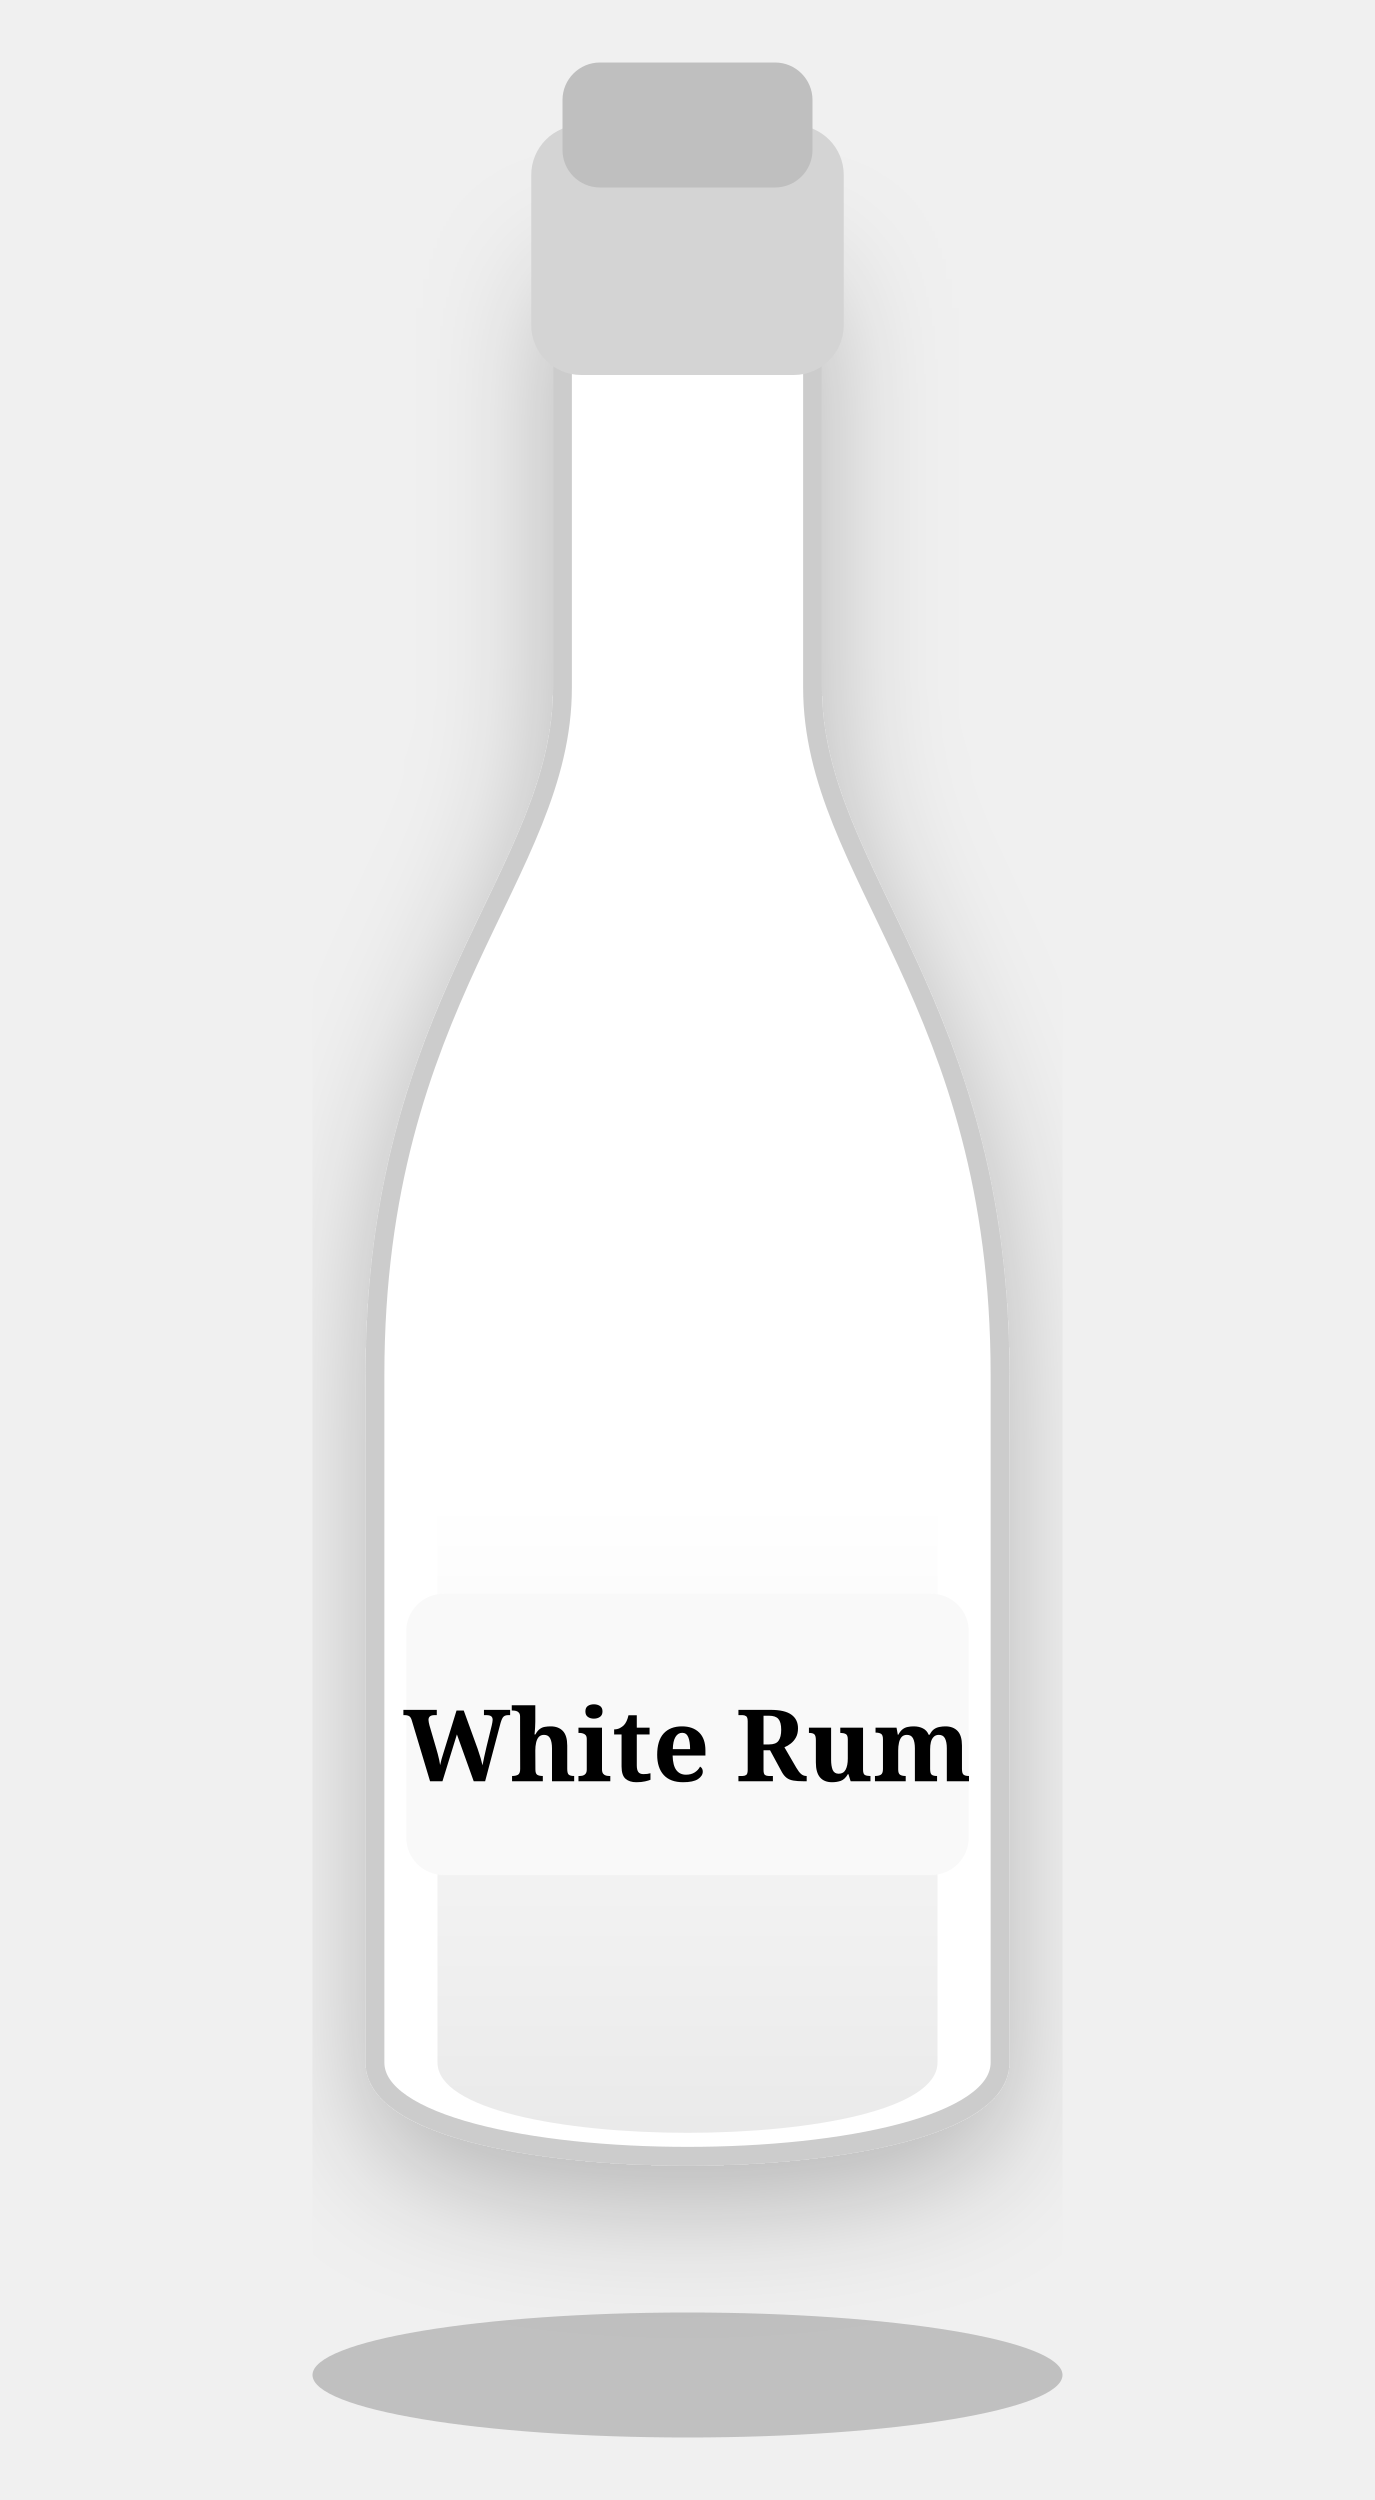
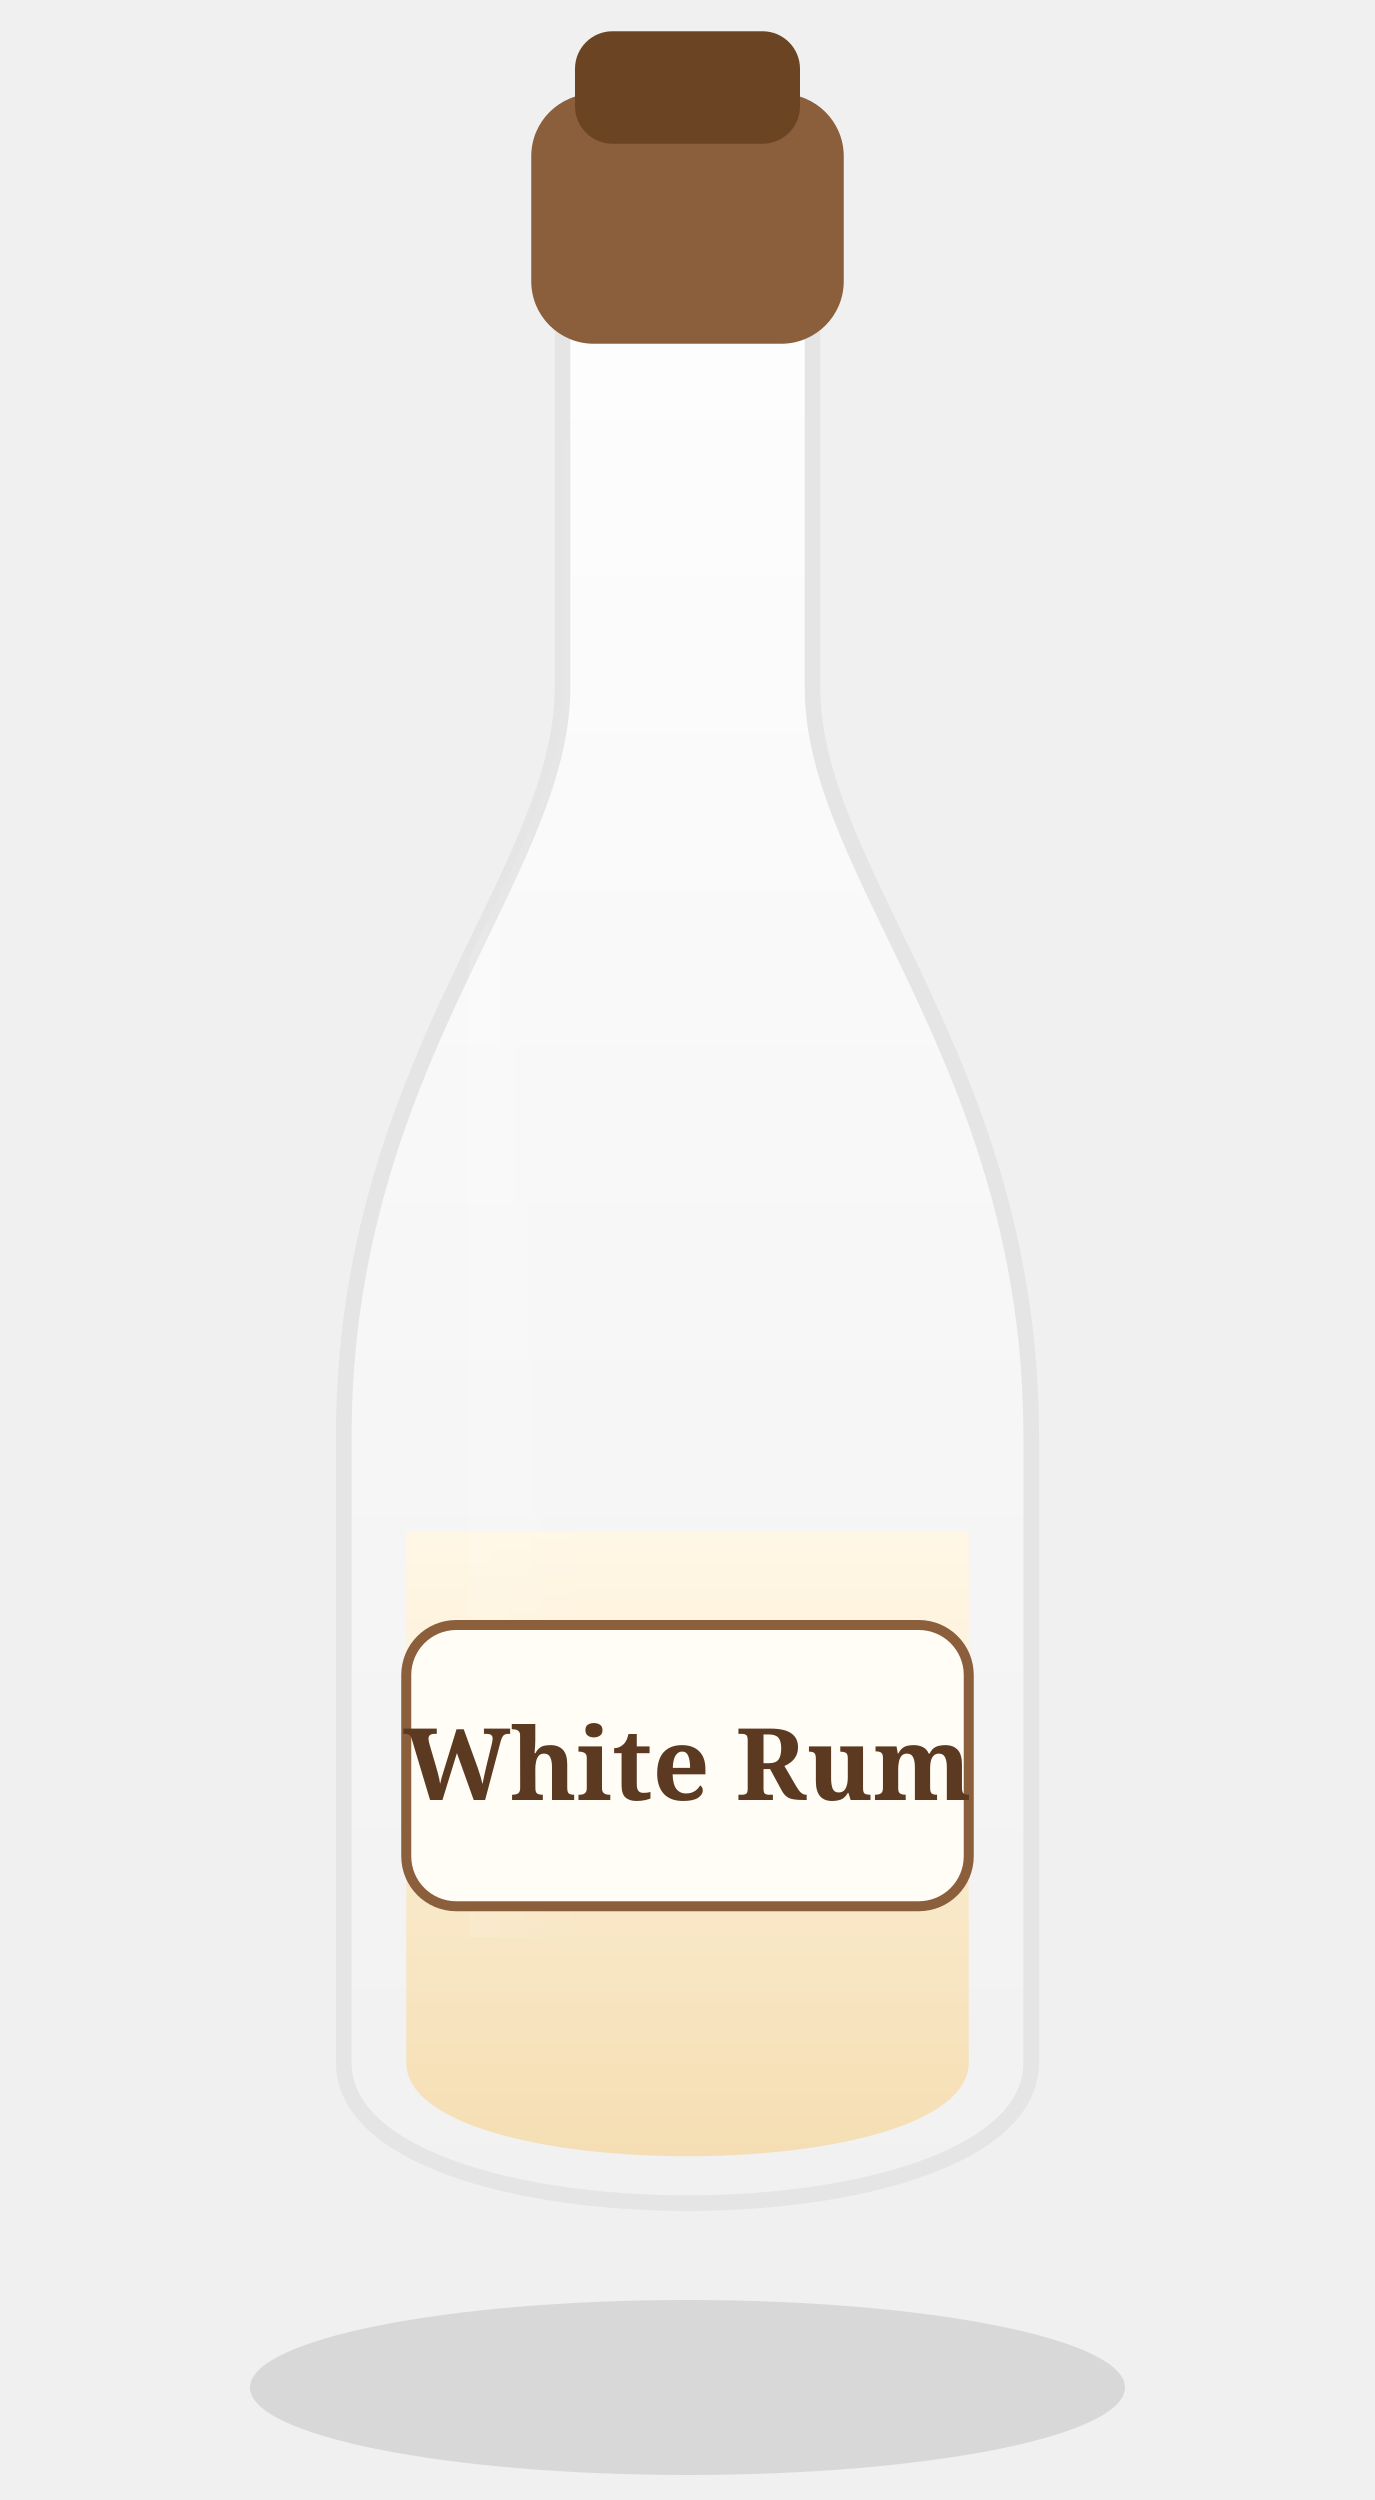
<svg xmlns="http://www.w3.org/2000/svg" width="220" height="400" viewBox="0 0 220 400">
  <defs>
-     <linearGradient id="liquidWhiteRum" x1="0" y1="0" x2="0" y2="1">
-       <stop offset="0%" stop-color="#ffffff" />
-       <stop offset="100%" stop-color="#eaeaea" />
+     <linearGradient id="glass-rw" x1="0" y1="0" x2="0" y2="1">
+       <stop offset="0%" stop-color="#ffffff" stop-opacity="0.9" />
+       <stop offset="100%" stop-color="#ffffff" stop-opacity="0.08" />
    </linearGradient>
-     <filter id="shadow">
-       <feDropShadow dx="0" dy="6" stdDeviation="10" flood-opacity="0.25" />
-     </filter>
+     <linearGradient id="liquid-rw" x1="0" y1="0" x2="0" y2="1">
+       <stop offset="0%" stop-color="#fff7e6" />
+       <stop offset="100%" stop-color="#f5deb3" />
+     </linearGradient>
+     <linearGradient id="highlight-rw" x1="0" y1="0" x2="1" y2="0">
+       <stop offset="0%" stop-color="#ffffff" stop-opacity="0.45" />
+       <stop offset="100%" stop-color="#ffffff" stop-opacity="0" />
+     </linearGradient>
+     <clipPath id="clip-rw">
+       <path d="M90 40 L130 40 L130 110 C130 140 165 170 165 230 L165 330 C165 360 55 360 55 330 L55 230 C55 170 90 140 90 110 Z" />
+     </clipPath>
  </defs>
-   <ellipse cx="110" cy="380" rx="60" ry="10" opacity="0.2" />
-   <path d="M90 40 L130 40 L130 110 C130 140 160 160 160 220 L160 330 C160 350 60 350 60 330 L60 220 C60 160 90 140 90 110 Z" fill="#ffffff" stroke="#ccc" stroke-width="3" filter="url(#shadow)" />
-   <path d="M70 240 L150 240 L150 330 C150 345 70 345 70 330 Z" fill="url(#liquidWhiteRum)" />
-   <rect x="85" y="20" width="50" height="40" rx="8" fill="#d4d4d4" />
-   <rect x="90" y="10" width="40" height="20" rx="6" fill="#bfbfbf" />
-   <rect x="65" y="255" width="90" height="45" rx="6" fill="#f9f9f9" />
-   <text x="110" y="285" text-anchor="middle" font-size="16" font-family="Georgia" font-weight="bold">White Rum</text>
+   <ellipse cx="110" cy="382" rx="70" ry="14" fill="#000" opacity="0.10" />
+   <path d="M90 40 L130 40 L130 110 C130 140 165 170 165 230 L165 330 C165 360 55 360 55 330 L55 230 C55 170 90 140 90 110 Z" fill="url(#glass-rw)" stroke="#e5e5e5" stroke-width="2.5" />
+   <path d="M65 245 L155 245 L155 330 C155 350 65 350 65 330 Z" fill="url(#liquid-rw)" />
+   <g clip-path="url(#clip-rw)">
+     <rect x="75" y="70" width="20" height="240" fill="url(#highlight-rw)" opacity="0.25" />
+   </g>
+   <rect x="85" y="15" width="50" height="40" rx="10" fill="#8b5e3c" />
+   <rect x="92" y="5" width="36" height="18" rx="6" fill="#6b4423" />
+   <rect x="65" y="260" width="90" height="45" rx="8" fill="#fffdf5" stroke="#8b5e3c" stroke-width="1.6" />
+   <text x="110" y="288" text-anchor="middle" font-family="Georgia, serif" font-size="16" fill="#5c3a21" font-weight="bold">
+     White Rum
+   </text>
</svg>
